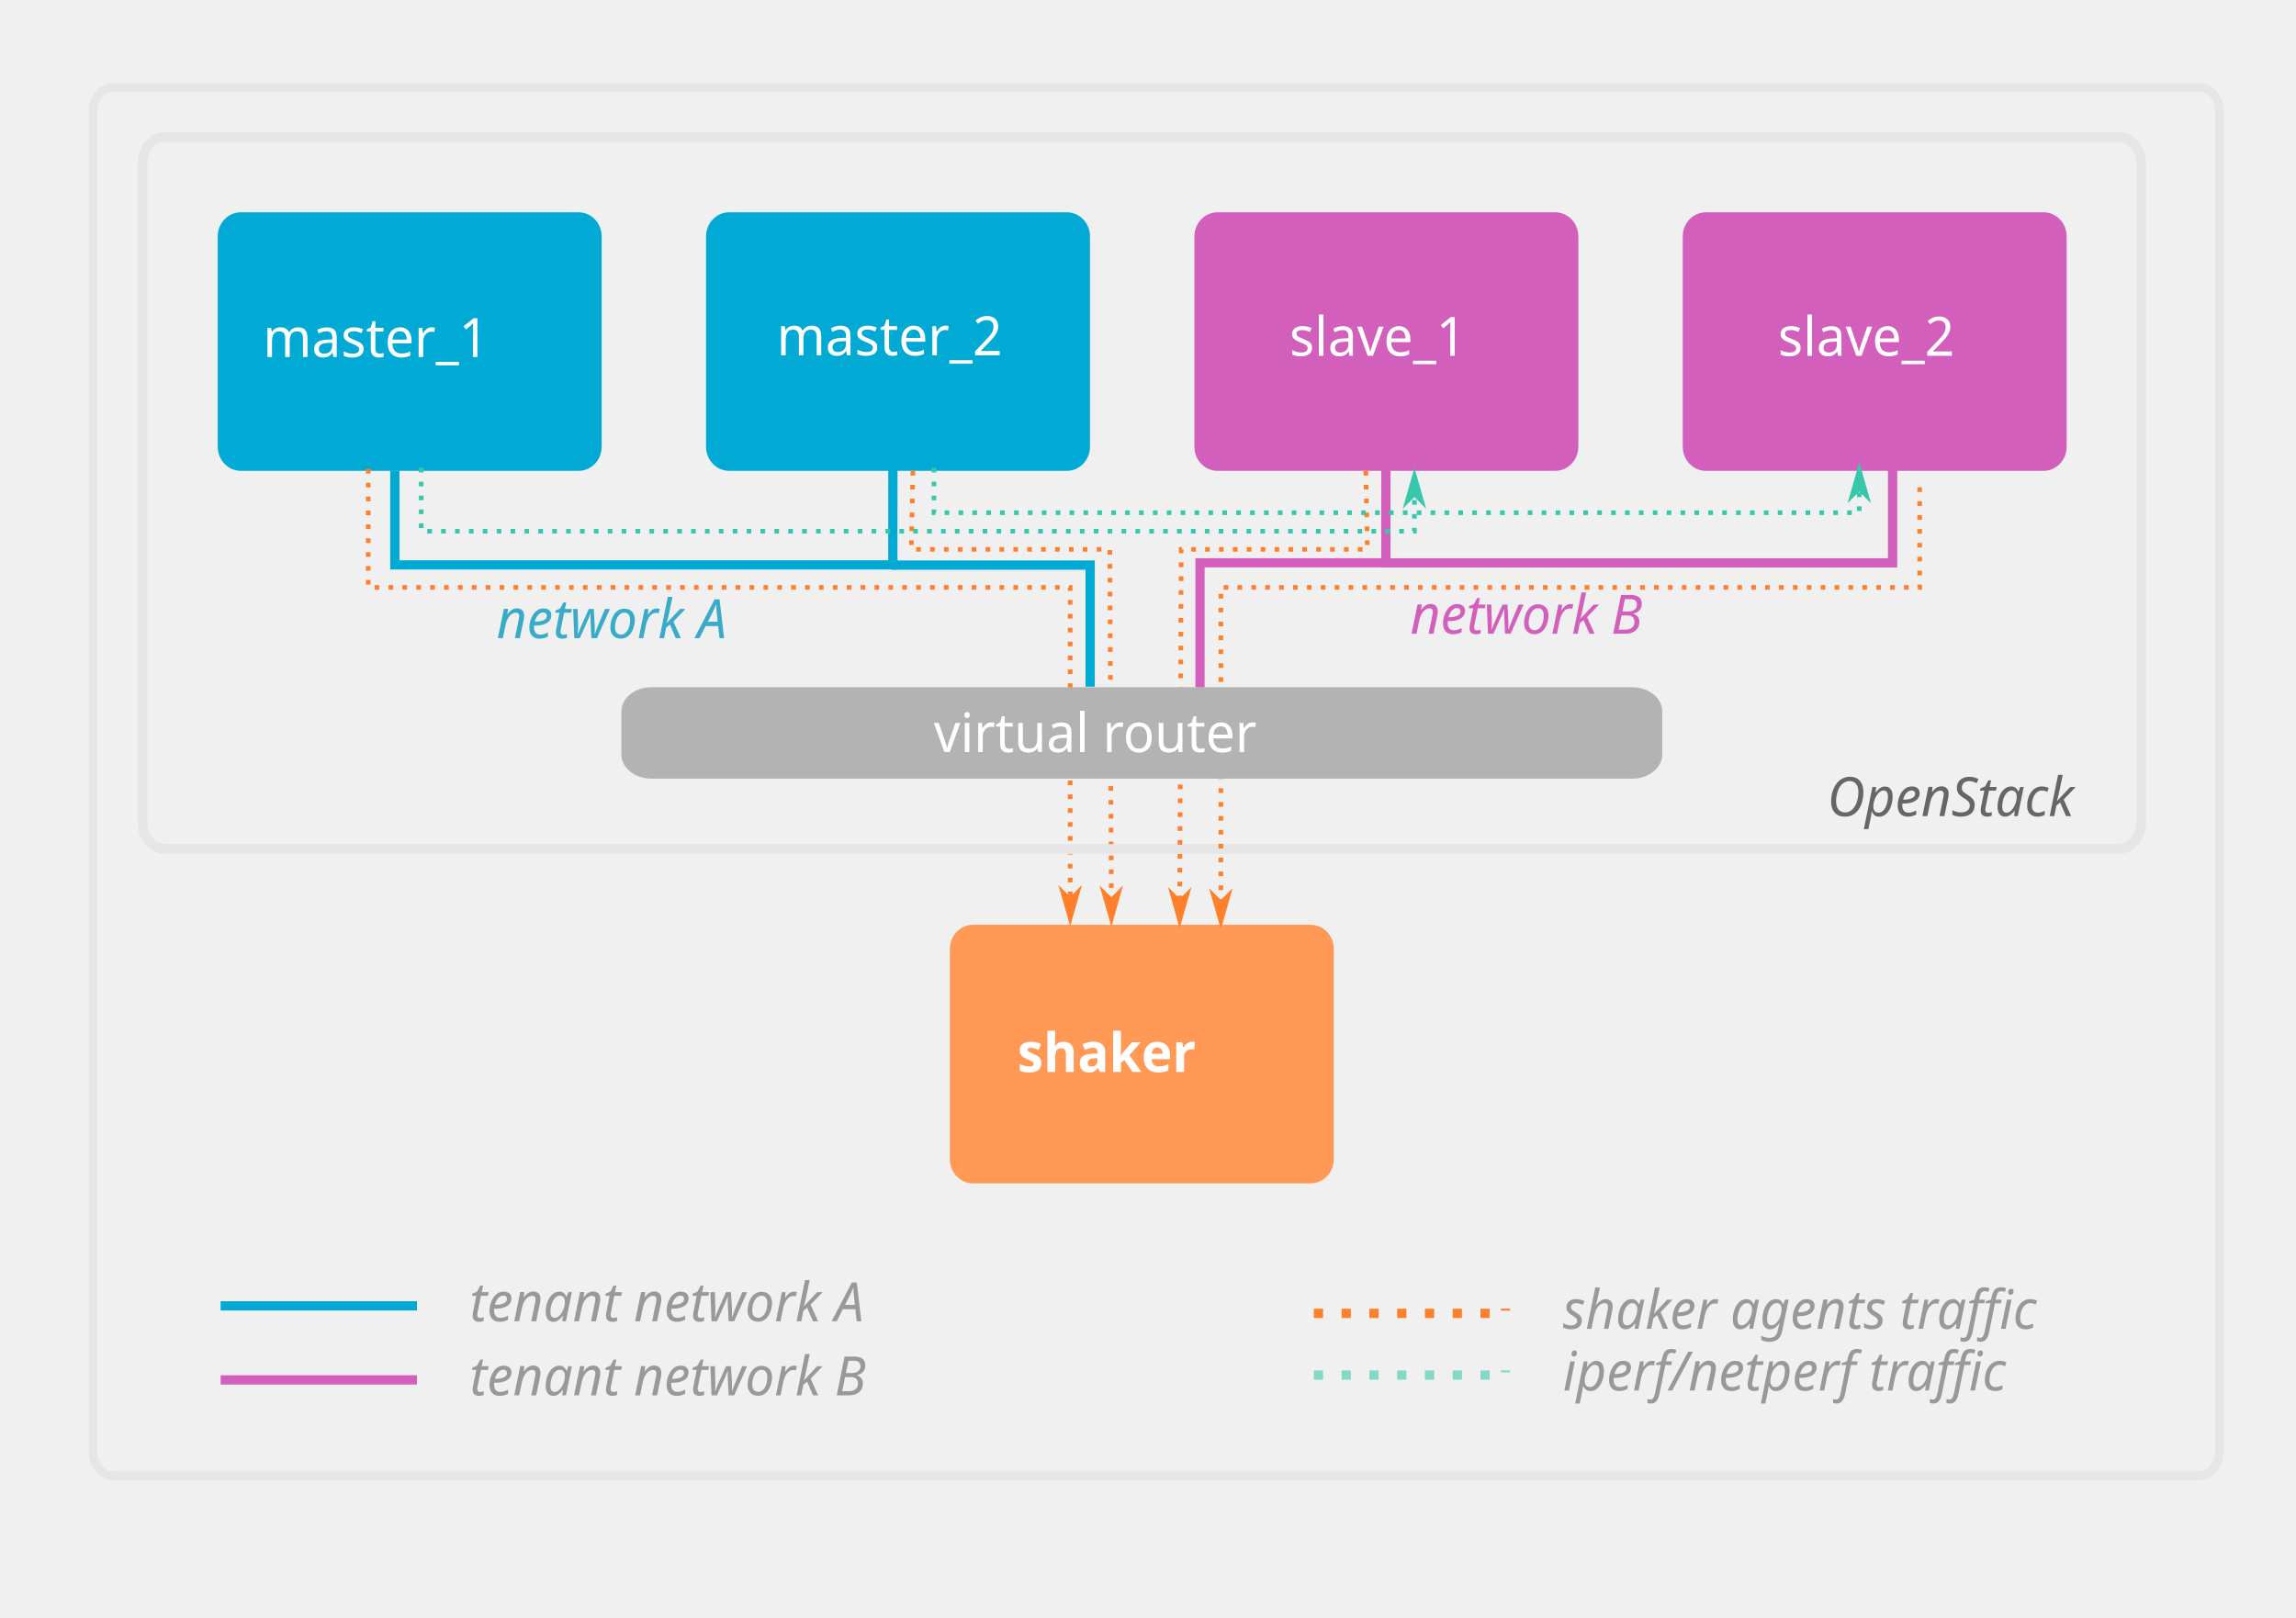
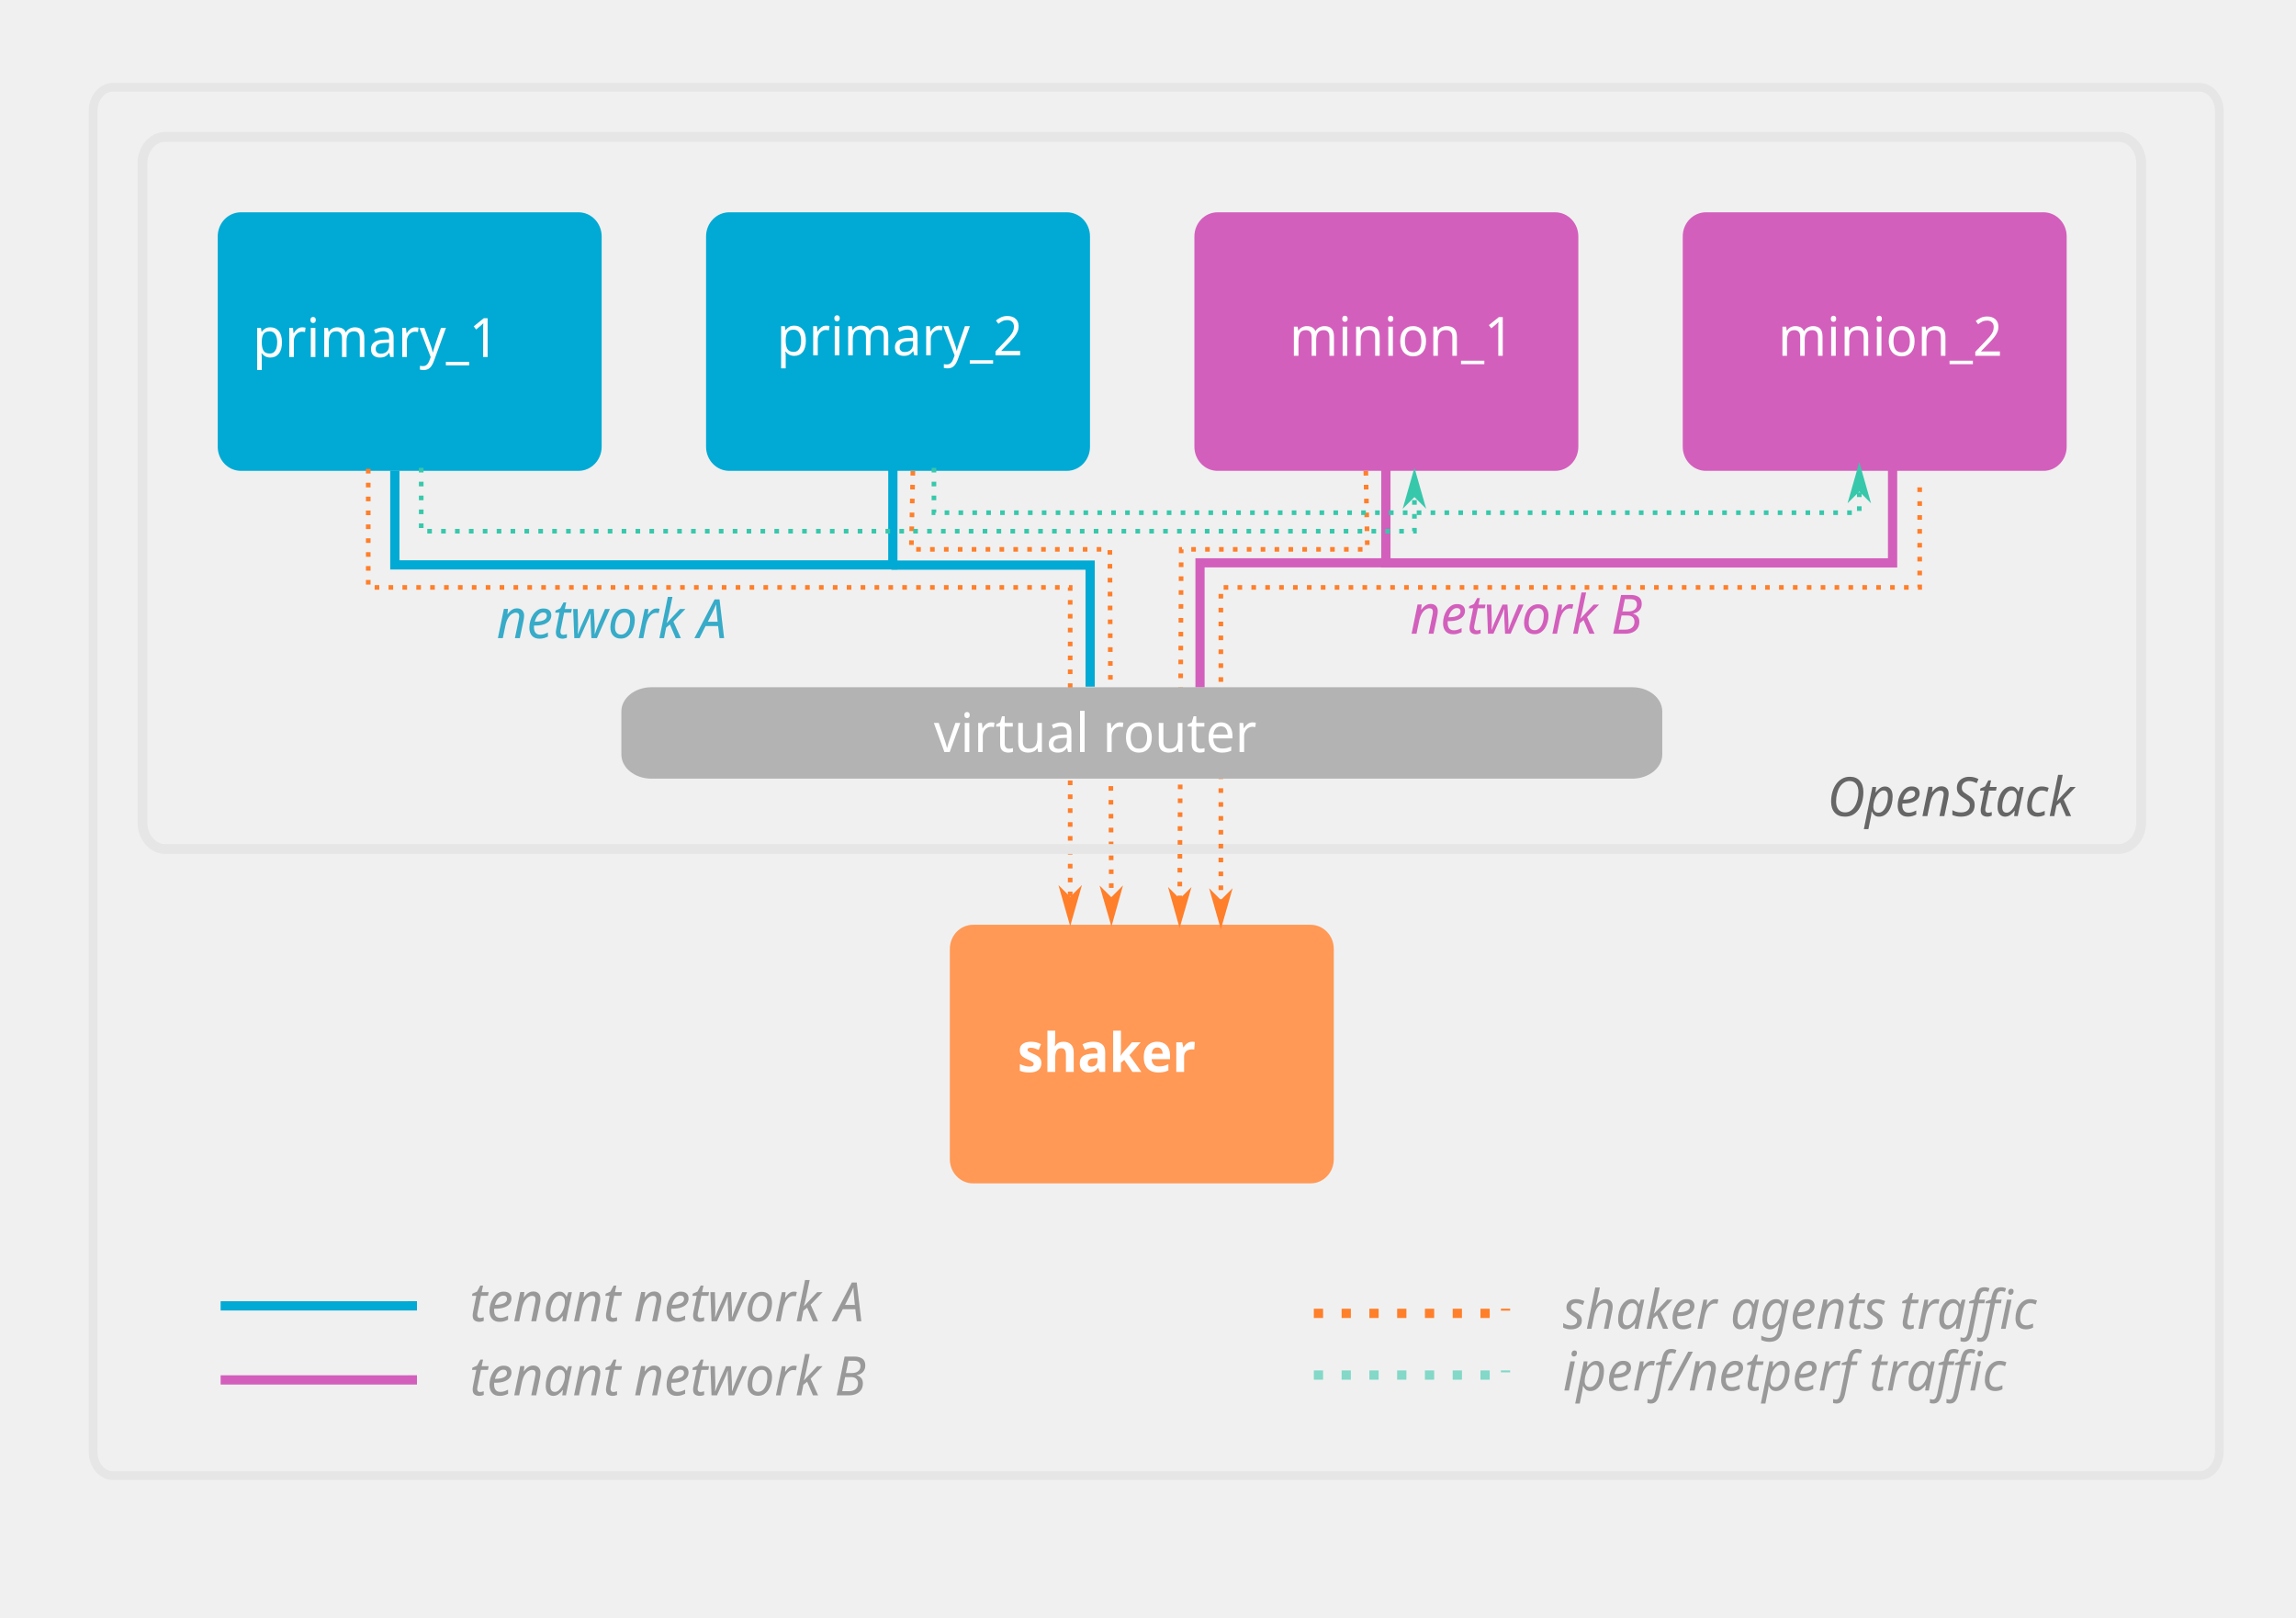
<svg xmlns="http://www.w3.org/2000/svg" width="210mm" height="148mm" viewBox="0 0 744.094 524.409" id="svg2" version="1.1">
  <defs id="defs4">
    <marker orient="auto" refY="0" refX="0" id="marker4634" style="overflow:visible">
      <path id="path4636" d="M 0,0 5,-5 -12.5,0 5,5 0,0 Z" style="fill:#37c8ab;fill-opacity:1;fill-rule:evenodd;stroke:#37c8ab;stroke-width:1pt;stroke-opacity:1" transform="matrix(-0.4,0,0,-0.4,-4,0)" />
    </marker>
    <marker style="overflow:visible" id="marker4580" refX="0" refY="0" orient="auto">
      <path transform="matrix(-0.4,0,0,-0.4,-4,0)" style="fill:#ff7f2a;fill-opacity:1;fill-rule:evenodd;stroke:#ff7f2a;stroke-width:1pt;stroke-opacity:1" d="M 0,0 5,-5 -12.5,0 5,5 0,0 Z" id="path4582" />
    </marker>
    <marker orient="auto" refY="0" refX="0" id="Arrow1Mend" style="overflow:visible">
      <path id="path4299" d="M 0,0 5,-5 -12.5,0 5,5 0,0 Z" style="fill:#ff7f2a;fill-opacity:1;fill-rule:evenodd;stroke:#ff7f2a;stroke-width:1pt;stroke-opacity:1" transform="matrix(-0.4,0,0,-0.4,-4,0)" />
    </marker>
  </defs>
  <g id="layer1" transform="translate(0,-527.9528)">
    <rect style="fill:#00aad4;fill-rule:evenodd;stroke:none;stroke-width:1px;stroke-linecap:butt;stroke-linejoin:miter;stroke-opacity:1" id="rect3342" width="124.426" height="83.808" x="70.561" y="596.761" rx="7.511" ry="7.827" />
    <text id="text3350" y="608.963" x="135.557" style="font-style:normal;font-weight:normal;font-size:17.251px;line-height:125%;font-family:sans-serif;letter-spacing:0px;word-spacing:0px;fill:#ffffff;fill-opacity:1;stroke:none;stroke-width:1px;stroke-linecap:butt;stroke-linejoin:miter;stroke-opacity:1" xml:space="preserve" transform="scale(0.9795891,1.020836)">
      <tspan y="608.963" x="135.557" id="tspan3352" style="text-align:center;text-anchor:middle;fill:#ffffff" />
-       <tspan y="630.527" x="135.557" id="tspan4695" style="text-align:center;text-anchor:middle;fill:#ffffff">master_1</tspan>
+       <tspan y="630.527" x="135.557" id="tspan4695" style="text-align:center;text-anchor:middle;fill:#ffffff">primary_1</tspan>
    </text>
    <text id="text3406" y="633.5" x="248.094" style="font-style:normal;font-weight:normal;font-size:17.251px;line-height:125%;font-family:sans-serif;letter-spacing:0px;word-spacing:0px;fill:#000000;fill-opacity:1;stroke:none;stroke-width:1px;stroke-linecap:butt;stroke-linejoin:miter;stroke-opacity:1" xml:space="preserve" transform="scale(0.9795891,1.020836)">
-       <tspan y="633.5" x="248.094" id="tspan3408">master_1</tspan>
+       <tspan y="633.5" x="248.094" id="tspan3408">primary_1</tspan>
    </text>
    <rect style="fill:#00aad4;fill-rule:evenodd;stroke:none;stroke-width:1px;stroke-linecap:butt;stroke-linejoin:miter;stroke-opacity:1" id="rect3410" width="124.426" height="83.808" x="228.823" y="596.761" rx="7.511" ry="7.827" />
    <text xml:space="preserve" style="font-style:normal;font-weight:normal;font-size:17.251px;line-height:125%;font-family:sans-serif;letter-spacing:0px;word-spacing:0px;fill:#ffffff;fill-opacity:1;stroke:none;stroke-width:1px;stroke-linecap:butt;stroke-linejoin:miter;stroke-opacity:1" x="256.954" y="629.997" id="text3412" transform="scale(0.9795891,1.020836)">
-       <tspan id="tspan3414" x="256.954" y="629.997">master_2</tspan>
+       <tspan id="tspan3414" x="256.954" y="629.997">primary_2</tspan>
    </text>
    <text id="text3418" y="634.595" x="427.178" style="font-style:normal;font-weight:normal;font-size:17.251px;line-height:125%;font-family:sans-serif;letter-spacing:0px;word-spacing:0px;fill:#000000;fill-opacity:1;stroke:none;stroke-width:1px;stroke-linecap:butt;stroke-linejoin:miter;stroke-opacity:1" xml:space="preserve" transform="scale(0.9795891,1.020836)">
-       <tspan y="634.595" x="427.178" id="tspan3420">master_1</tspan>
+       <tspan y="634.595" x="427.178" id="tspan3420">primary_1</tspan>
    </text>
    <rect style="fill:#d35fbc;fill-rule:evenodd;stroke:none;stroke-width:1px;stroke-linecap:butt;stroke-linejoin:miter;stroke-opacity:1" id="rect3422" width="124.426" height="83.808" x="387.084" y="596.761" rx="7.511" ry="7.827" />
    <text xml:space="preserve" style="font-style:normal;font-weight:normal;font-size:17.251px;line-height:125%;font-family:sans-serif;letter-spacing:0px;word-spacing:0px;fill:#ffffff;fill-opacity:1;stroke:none;stroke-width:1px;stroke-linecap:butt;stroke-linejoin:miter;stroke-opacity:1" x="426.595" y="630.149" id="text3424" transform="scale(0.9795891,1.020836)">
-       <tspan id="tspan3426" x="426.595" y="630.149">slave_1</tspan>
+       <tspan id="tspan3426" x="426.595" y="630.149">minion_1</tspan>
    </text>
    <text xml:space="preserve" style="font-style:normal;font-weight:normal;font-size:17.251px;line-height:125%;font-family:sans-serif;letter-spacing:0px;word-spacing:0px;fill:#000000;fill-opacity:1;stroke:none;stroke-width:1px;stroke-linecap:butt;stroke-linejoin:miter;stroke-opacity:1" x="579.975" y="636.238" id="text3430" transform="scale(0.9795891,1.020836)">
-       <tspan id="tspan3432" x="579.975" y="636.238">master_1</tspan>
+       <tspan id="tspan3432" x="579.975" y="636.238">primary_1</tspan>
    </text>
    <rect ry="7.827" rx="7.511" y="596.761" x="545.346" height="83.808" width="124.426" id="rect3434" style="fill:#d35fbc;fill-rule:evenodd;stroke:none;stroke-width:1px;stroke-linecap:butt;stroke-linejoin:miter;stroke-opacity:1" />
    <text id="text3436" y="630.149" x="588.222" style="font-style:normal;font-weight:normal;font-size:17.251px;line-height:125%;font-family:sans-serif;letter-spacing:0px;word-spacing:0px;fill:#ffffff;fill-opacity:1;stroke:none;stroke-width:1px;stroke-linecap:butt;stroke-linejoin:miter;stroke-opacity:1" xml:space="preserve" transform="scale(0.9795891,1.020836)">
-       <tspan y="630.149" x="588.222" id="tspan3438">slave_2</tspan>
+       <tspan y="630.149" x="588.222" id="tspan3438">minion_2</tspan>
    </text>
    <path style="fill:none;fill-rule:evenodd;stroke:#00aad4;stroke-width:3;stroke-linecap:butt;stroke-linejoin:miter;stroke-miterlimit:4;stroke-dasharray:none;stroke-opacity:1" d="m 127.961,680.498 0,30.557 161.392,0 0.014,-31.987" id="path3440" />
    <path id="path4268" d="m 449.14,679.864 0,30.537 164.214,0 0,-30.884" style="fill:none;fill-rule:evenodd;stroke:#d35fbc;stroke-width:3;stroke-linecap:butt;stroke-linejoin:miter;stroke-miterlimit:4;stroke-dasharray:none;stroke-opacity:1" />
    <rect ry="7.827" rx="7.511" y="827.703" x="307.831" height="83.808" width="124.426" id="rect4274" style="fill:#ff9955;fill-rule:evenodd;stroke:none;stroke-width:1px;stroke-linecap:butt;stroke-linejoin:miter;stroke-opacity:1" />
    <text id="text4276" y="857.537" x="377.342" style="font-style:normal;font-weight:normal;font-size:17.251px;line-height:125%;font-family:sans-serif;text-align:center;letter-spacing:0px;word-spacing:0px;text-anchor:middle;fill:#ffffff;fill-opacity:1;stroke:none;stroke-width:1px;stroke-linecap:butt;stroke-linejoin:miter;stroke-opacity:1" xml:space="preserve" transform="scale(0.9795891,1.020836)">
      <tspan y="857.537" x="377.342" id="tspan4278" style="font-style:normal;font-variant:normal;font-weight:bold;font-stretch:normal;font-family:sans-serif;-inkscape-font-specification:'sans-serif Bold';text-align:center;text-anchor:middle">shaker</tspan>
    </text>
    <text xml:space="preserve" style="font-style:normal;font-weight:normal;font-size:11.25px;line-height:125%;font-family:sans-serif;letter-spacing:0px;word-spacing:0px;fill:#000000;fill-opacity:1;stroke:none;stroke-width:1px;stroke-linecap:butt;stroke-linejoin:miter;stroke-opacity:1" x="228.772" y="233.999" id="text4280">
      <tspan id="tspan4282" x="228.772" y="233.999" />
    </text>
    <path style="fill:none;fill-rule:evenodd;stroke:#ff7f2a;stroke-width:1.5;stroke-linecap:butt;stroke-linejoin:miter;stroke-miterlimit:4;stroke-dasharray:1.5, 3;stroke-dashoffset:0;stroke-opacity:1;marker-end:url(#Arrow1Mend)" d="m 119.34,679.927 0,38.421 227.489,0 0,106.852" id="path4284" />
    <path style="fill:none;fill-rule:evenodd;stroke:#ff7f2a;stroke-width:1.5;stroke-linecap:butt;stroke-linejoin:miter;stroke-miterlimit:4;stroke-dasharray:1.5, 3;stroke-dashoffset:0;stroke-opacity:1;marker-end:url(#marker4580)" d="m 295.848,680.596 -0.505,25.416 64.339,0 0.505,119.307" id="path4572" />
    <path style="fill:none;fill-rule:evenodd;stroke:#37c8ab;stroke-width:1.5;stroke-linecap:butt;stroke-linejoin:miter;stroke-miterlimit:4;stroke-dasharray:1.5, 3;stroke-dashoffset:0;stroke-opacity:1;marker-end:url(#marker4634)" d="m 136.506,679.595 0,20.536 321.888,0 0,-17.632" id="path4632" />
    <rect style="fill:none;stroke:#e6e6e6;stroke-width:2.825;stroke-miterlimit:4;stroke-dasharray:none" id="rect4693" width="689.072" height="450.005" x="30.167" y="556.237" rx="6.474" ry="7.702" />
    <rect style="fill:none;stroke:#e6e6e6;stroke-width:3.191;stroke-miterlimit:4;stroke-dasharray:none" id="rect4703" width="647.755" height="230.825" x="46.167" y="572.313" rx="7.379" ry="8.623" />
    <text transform="scale(0.9795891,1.020836)" xml:space="preserve" style="font-style:normal;font-weight:normal;font-size:17.251px;line-height:125%;font-family:sans-serif;letter-spacing:0px;word-spacing:0px;fill:#666666;fill-opacity:1;stroke:none;stroke-width:1px;stroke-linecap:butt;stroke-linejoin:miter;stroke-opacity:1" x="604.565" y="776.305" id="text4726">
      <tspan style="font-style:italic;font-variant:normal;font-weight:normal;font-stretch:normal;font-family:sans-serif;-inkscape-font-specification:'sans-serif Italic';fill:#666666" id="tspan4728" x="604.565" y="776.305">OpenStack</tspan>
    </text>
    <path style="fill:none;fill-rule:evenodd;stroke:#00aad4;stroke-width:3;stroke-linecap:butt;stroke-linejoin:miter;stroke-miterlimit:4;stroke-dasharray:none;stroke-opacity:1" d="m 288.904,711.122 64.397,0 0,39.396" id="path4904" />
    <path style="fill:none;fill-rule:evenodd;stroke:#d35fbc;stroke-width:2.975;stroke-linecap:butt;stroke-linejoin:miter;stroke-miterlimit:4;stroke-dasharray:none;stroke-opacity:1" d="m 448.514,710.376 -59.612,0 0,40.388" id="path5206" />
    <text transform="scale(0.9795891,1.020836)" xml:space="preserve" style="font-style:normal;font-weight:normal;font-size:17.251px;line-height:125%;font-family:sans-serif;letter-spacing:0px;word-spacing:0px;fill:#37abc8;fill-opacity:1;stroke:none;stroke-width:1px;stroke-linecap:butt;stroke-linejoin:miter;stroke-opacity:1" x="213.578" y="719.796" id="text5232">
      <tspan style="font-style:italic;font-variant:normal;font-weight:normal;font-stretch:normal;font-family:sans-serif;-inkscape-font-specification:'sans-serif Italic';text-align:center;text-anchor:middle;fill:#37abc8" id="tspan5236" x="213.578" y="719.796">network A</tspan>
    </text>
    <text id="text5240" y="718.397" x="516.184" style="font-style:normal;font-weight:normal;font-size:17.251px;line-height:125%;font-family:sans-serif;letter-spacing:0px;word-spacing:0px;fill:#d35fbc;fill-opacity:1;stroke:none;stroke-width:1px;stroke-linecap:butt;stroke-linejoin:miter;stroke-opacity:1" xml:space="preserve" transform="scale(0.9795891,1.020836)">
      <tspan y="718.397" x="516.184" id="tspan5242" style="font-style:italic;font-variant:normal;font-weight:normal;font-stretch:normal;font-family:sans-serif;-inkscape-font-specification:'sans-serif Italic';text-align:center;text-anchor:middle;fill:#d35fbc;fill-opacity:1">network B</tspan>
    </text>
    <path id="path3389" d="m 622.138,685.927 0,32.421 -226.478,0 0,107.862" style="fill:none;fill-rule:evenodd;stroke:#ff7f2a;stroke-width:1.5;stroke-linecap:butt;stroke-linejoin:miter;stroke-miterlimit:4;stroke-dasharray:1.5, 3;stroke-dashoffset:0;stroke-opacity:1;marker-end:url(#Arrow1Mend)" />
    <path id="path3391" d="m 442.64,680.596 0.505,25.416 -60.339,0 -0.505,119.812" style="fill:none;fill-rule:evenodd;stroke:#ff7f2a;stroke-width:1.5;stroke-linecap:butt;stroke-linejoin:miter;stroke-miterlimit:4;stroke-dasharray:1.5, 3;stroke-dashoffset:0;stroke-opacity:1;marker-end:url(#marker4580)" />
    <rect style="fill:#b3b3b3;stroke:none;stroke-width:2;stroke-miterlimit:4;stroke-dasharray:none" id="rect4262" width="337.336" height="29.631" x="201.377" y="750.706" rx="9.738" ry="7.827" />
    <text xml:space="preserve" style="font-style:normal;font-weight:normal;font-size:17.251px;line-height:125%;font-family:sans-serif;text-align:center;letter-spacing:0px;word-spacing:0px;text-anchor:middle;fill:#ffffff;fill-opacity:1;stroke:none;stroke-width:1px;stroke-linecap:butt;stroke-linejoin:miter;stroke-opacity:1" x="373.557" y="755.966" id="text4264" transform="scale(0.9795891,1.020836)">
      <tspan id="tspan4266" x="373.557" y="755.966">virtual router</tspan>
    </text>
    <path id="path3393" d="m 302.676,679.595 0,14.536 299.888,0 0,-13.418" style="fill:none;fill-rule:evenodd;stroke:#37c8ab;stroke-width:1.5;stroke-linecap:butt;stroke-linejoin:miter;stroke-miterlimit:4;stroke-dasharray:1.5, 3;stroke-dashoffset:0;stroke-opacity:1;marker-end:url(#marker4634)" />
    <path style="fill:none;fill-rule:evenodd;stroke:#00aad4;stroke-width:3;stroke-linecap:butt;stroke-linejoin:miter;stroke-miterlimit:4;stroke-dasharray:none;stroke-opacity:1" d="m 71.505,951.219 62.124,0 0,-1.515" id="path3395" />
    <text id="text4215" y="936.705" x="155.391" style="font-style:normal;font-weight:normal;font-size:17.251px;line-height:125%;font-family:sans-serif;text-align:start;letter-spacing:0px;word-spacing:0px;text-anchor:start;fill:#999999;fill-opacity:1;stroke:none;stroke-width:1px;stroke-linecap:butt;stroke-linejoin:miter;stroke-opacity:1" xml:space="preserve" transform="scale(0.9795891,1.020836)">
      <tspan y="936.705" x="155.391" id="tspan4217" style="font-style:italic;font-variant:normal;font-weight:normal;font-stretch:normal;font-family:sans-serif;-inkscape-font-specification:'sans-serif Italic';text-align:start;text-anchor:start;fill:#999999">tenant network A</tspan>
    </text>
    <path id="path4219" d="m 71.505,975.219 62.124,0 0,-1.515" style="fill:none;fill-rule:evenodd;stroke:#d35fbc;stroke-width:3;stroke-linecap:butt;stroke-linejoin:miter;stroke-miterlimit:4;stroke-dasharray:none;stroke-opacity:1" />
    <text transform="scale(0.9795891,1.020836)" xml:space="preserve" style="font-style:normal;font-weight:normal;font-size:17.251px;line-height:125%;font-family:sans-serif;text-align:start;letter-spacing:0px;word-spacing:0px;text-anchor:start;fill:#999999;fill-opacity:1;stroke:none;stroke-width:1px;stroke-linecap:butt;stroke-linejoin:miter;stroke-opacity:1" x="155.391" y="960.215" id="text4230">
      <tspan style="font-style:italic;font-variant:normal;font-weight:normal;font-stretch:normal;font-family:sans-serif;-inkscape-font-specification:'sans-serif Italic';text-align:start;text-anchor:start;fill:#999999" id="tspan4232" x="155.391" y="960.215">tenant network B</tspan>
    </text>
    <path style="fill:none;fill-rule:evenodd;stroke:#ff7f2a;stroke-width:3;stroke-linecap:butt;stroke-linejoin:miter;stroke-miterlimit:4;stroke-dasharray:3, 6;stroke-dashoffset:0;stroke-opacity:1" d="m 425.791,953.648 62.124,0 0,-1.515" id="path4234" />
    <text id="text4236" y="939.084" x="517.058" style="font-style:normal;font-weight:normal;font-size:17.251px;line-height:125%;font-family:sans-serif;text-align:start;letter-spacing:0px;word-spacing:0px;text-anchor:start;fill:#999999;fill-opacity:1;stroke:none;stroke-width:1px;stroke-linecap:butt;stroke-linejoin:miter;stroke-opacity:1" xml:space="preserve" transform="scale(0.9795891,1.020836)">
      <tspan y="939.084" x="517.058" id="tspan4238" style="font-style:italic;font-variant:normal;font-weight:normal;font-stretch:normal;font-family:sans-serif;-inkscape-font-specification:'sans-serif Italic';text-align:start;text-anchor:start;fill:#999999">shaker agents traffic</tspan>
    </text>
    <path id="path4240" d="m 425.791,973.648 62.124,0 0,-1.515" style="fill:none;fill-rule:evenodd;stroke:#38c7ab;stroke-width:3;stroke-linecap:butt;stroke-linejoin:miter;stroke-miterlimit:4;stroke-dasharray:3, 6;stroke-dashoffset:0;stroke-opacity:0.592" />
    <text transform="scale(0.9795891,1.020836)" xml:space="preserve" style="font-style:normal;font-weight:normal;font-size:17.251px;line-height:125%;font-family:sans-serif;text-align:start;letter-spacing:0px;word-spacing:0px;text-anchor:start;fill:#999999;fill-opacity:1;stroke:none;stroke-width:1px;stroke-linecap:butt;stroke-linejoin:miter;stroke-opacity:1" x="517.058" y="958.676" id="text4242">
      <tspan style="font-style:italic;font-variant:normal;font-weight:normal;font-stretch:normal;font-family:sans-serif;-inkscape-font-specification:'sans-serif Italic';text-align:start;text-anchor:start;fill:#999999" id="tspan4244" x="517.058" y="958.676">iperf/netperf traffic</tspan>
    </text>
  </g>
</svg>
